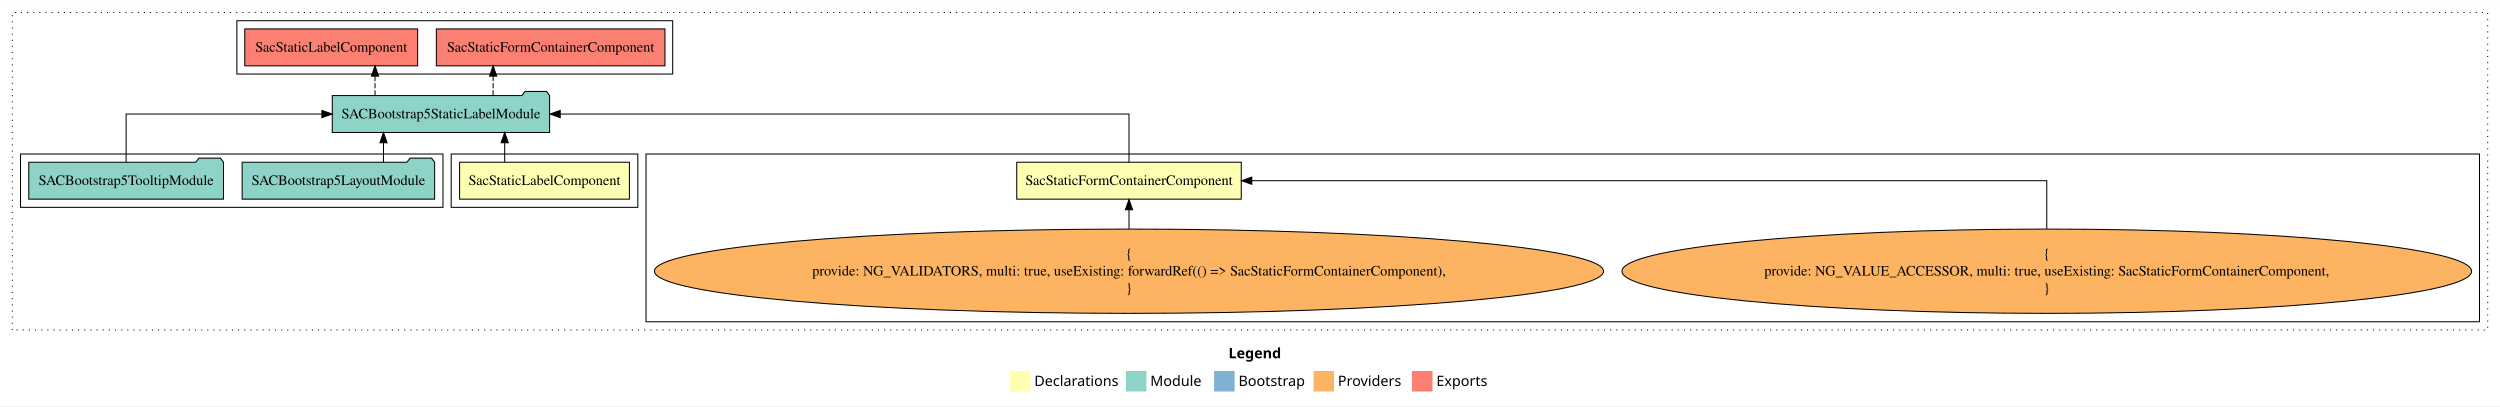
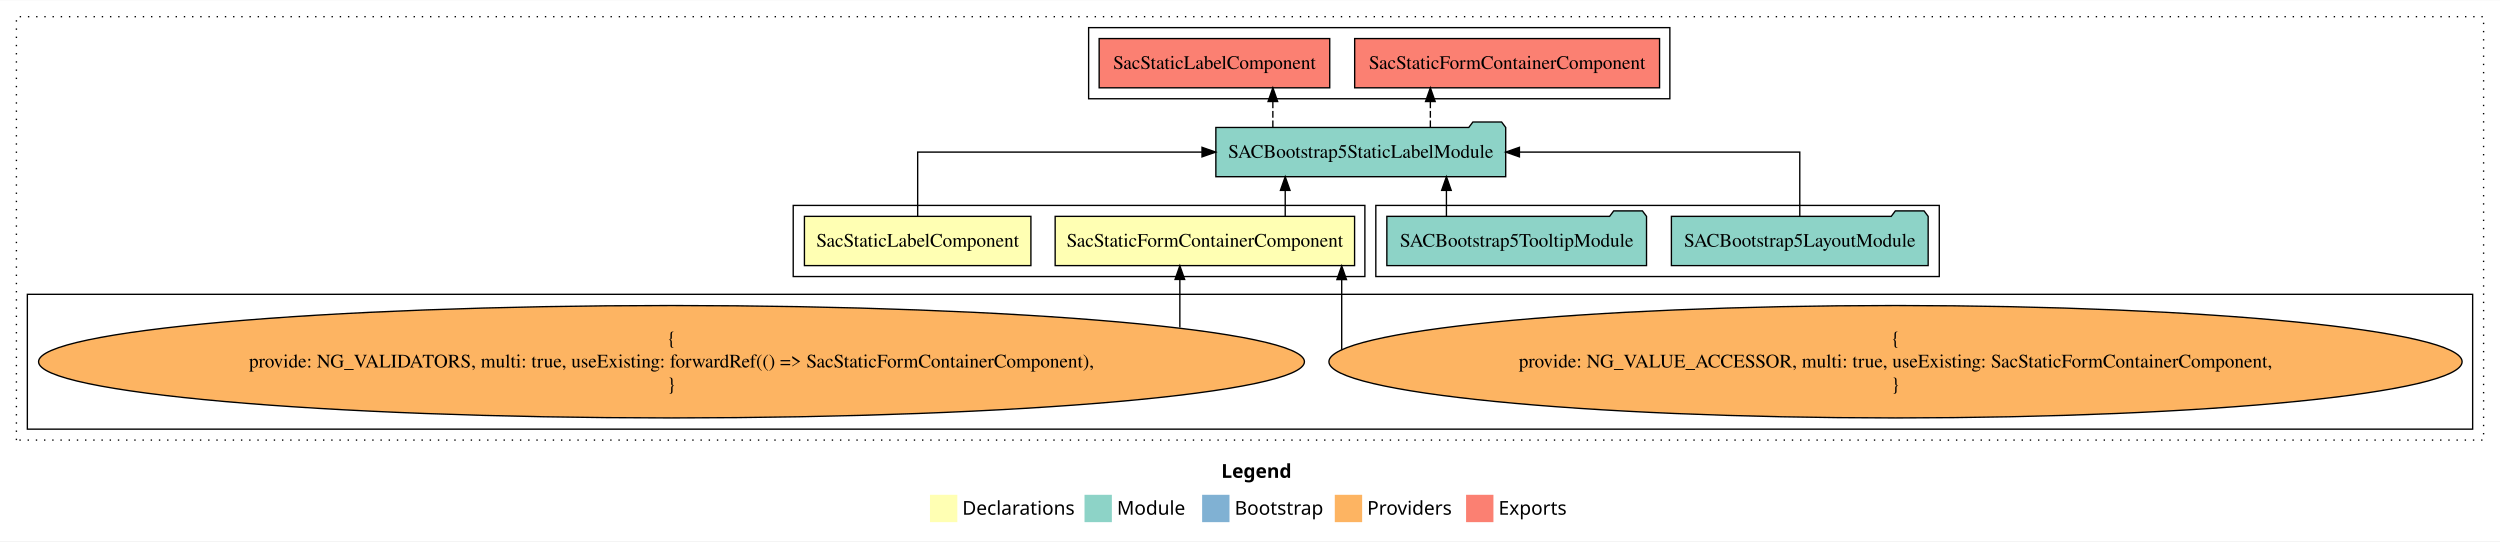
- <svg xmlns="http://www.w3.org/2000/svg" width="2438pt" height="396pt" viewBox="0.00 0.00 2438.00 395.59">
+ <svg xmlns="http://www.w3.org/2000/svg" width="1828pt" height="396pt" viewBox="0.00 0.00 1828.00 395.59">
  <g id="graph0" class="graph" transform="scale(1 1) rotate(0) translate(4 391.59)">
-     <polygon fill="white" stroke="transparent" points="-4,4 -4,-391.59 2434,-391.59 2434,4 -4,4" />
-     <text text-anchor="start" x="1194.01" y="-42.4" font-family="Times-12" font-weight="bold" font-size="14.00">Legend</text>
-     <polygon fill="#ffffb3" stroke="transparent" points="981,-10 981,-30 1001,-30 1001,-10 981,-10" />
-     <text text-anchor="start" x="1004.63" y="-15.4" font-family="Times-12" font-size="14.00">  Declarations</text>
-     <polygon fill="#8dd3c7" stroke="transparent" points="1094,-10 1094,-30 1114,-30 1114,-10 1094,-10" />
-     <text text-anchor="start" x="1117.73" y="-15.4" font-family="Times-12" font-size="14.00">  Module</text>
-     <polygon fill="#80b1d3" stroke="transparent" points="1180,-10 1180,-30 1200,-30 1200,-10 1180,-10" />
-     <text text-anchor="start" x="1203.78" y="-15.4" font-family="Times-12" font-size="14.00">  Bootstrap</text>
-     <polygon fill="#fdb462" stroke="transparent" points="1277,-10 1277,-30 1297,-30 1297,-10 1277,-10" />
-     <text text-anchor="start" x="1300.67" y="-15.4" font-family="Times-12" font-size="14.00">  Providers</text>
-     <polygon fill="#fb8072" stroke="transparent" points="1373,-10 1373,-30 1393,-30 1393,-10 1373,-10" />
-     <text text-anchor="start" x="1396.73" y="-15.4" font-family="Times-12" font-size="14.00">  Exports</text>
+     <polygon fill="white" stroke="transparent" points="-4,4 -4,-391.59 1824,-391.59 1824,4 -4,4" />
+     <text text-anchor="start" x="889.01" y="-42.4" font-family="Times-12" font-weight="bold" font-size="14.00">Legend</text>
+     <polygon fill="#ffffb3" stroke="transparent" points="676,-10 676,-30 696,-30 696,-10 676,-10" />
+     <text text-anchor="start" x="699.63" y="-15.4" font-family="Times-12" font-size="14.00">  Declarations</text>
+     <polygon fill="#8dd3c7" stroke="transparent" points="789,-10 789,-30 809,-30 809,-10 789,-10" />
+     <text text-anchor="start" x="812.73" y="-15.4" font-family="Times-12" font-size="14.00">  Module</text>
+     <polygon fill="#80b1d3" stroke="transparent" points="875,-10 875,-30 895,-30 895,-10 875,-10" />
+     <text text-anchor="start" x="898.78" y="-15.4" font-family="Times-12" font-size="14.00">  Bootstrap</text>
+     <polygon fill="#fdb462" stroke="transparent" points="972,-10 972,-30 992,-30 992,-10 972,-10" />
+     <text text-anchor="start" x="995.67" y="-15.4" font-family="Times-12" font-size="14.00">  Providers</text>
+     <polygon fill="#fb8072" stroke="transparent" points="1068,-10 1068,-30 1088,-30 1088,-10 1068,-10" />
+     <text text-anchor="start" x="1091.73" y="-15.4" font-family="Times-12" font-size="14.00">  Exports</text>
    <g id="clust1" class="cluster">
-       <polygon fill="none" stroke="black" stroke-dasharray="1,5" points="8,-70 8,-379.59 2422,-379.59 2422,-70 8,-70" />
+       <polygon fill="none" stroke="black" stroke-dasharray="1,5" points="8,-70 8,-379.59 1812,-379.59 1812,-70 8,-70" />
+     </g>
+     <g id="clust5" class="cluster">
+       <polygon fill="none" stroke="black" points="1002,-189.59 1002,-241.59 1414,-241.59 1414,-189.59 1002,-189.59" />
+     </g>
+     <g id="clust2" class="cluster">
+       <polygon fill="none" stroke="black" points="576,-189.59 576,-241.59 994,-241.59 994,-189.59 576,-189.59" />
    </g>
    <g id="clust6" class="cluster">
-       <polygon fill="none" stroke="black" points="227,-319.59 227,-371.59 652,-371.59 652,-319.59 227,-319.59" />
+       <polygon fill="none" stroke="black" points="792,-319.59 792,-371.59 1217,-371.59 1217,-319.59 792,-319.59" />
    </g>
    <g id="clust3" class="cluster">
-       <polygon fill="none" stroke="black" points="626,-78 626,-241.59 2414,-241.59 2414,-78 626,-78" />
-     </g>
-     <g id="clust2" class="cluster">
-       <polygon fill="none" stroke="black" points="436,-189.59 436,-241.59 618,-241.59 618,-189.59 436,-189.59" />
-     </g>
-     <g id="clust5" class="cluster">
-       <polygon fill="none" stroke="black" points="16,-189.59 16,-241.59 428,-241.59 428,-189.59 16,-189.59" />
+       <polygon fill="none" stroke="black" points="16,-78 16,-176.59 1804,-176.59 1804,-78 16,-78" />
    </g>
    <g id="node1" class="node">
-       <polygon fill="#ffffb3" stroke="black" points="1206.47,-233.59 987.53,-233.59 987.53,-197.59 1206.47,-197.59 1206.47,-233.59" />
-       <text text-anchor="middle" x="1097" y="-211.39" font-family="Times,serif" font-size="14.00">SacStaticFormContainerComponent</text>
+       <polygon fill="#ffffb3" stroke="black" points="986.47,-233.59 767.53,-233.59 767.53,-197.59 986.47,-197.59 986.47,-233.59" />
+       <text text-anchor="middle" x="877" y="-211.39" font-family="Times,serif" font-size="14.00">SacStaticFormContainerComponent</text>
    </g>
    <g id="node3" class="node">
-       <polygon fill="#8dd3c7" stroke="black" points="531.97,-298.59 528.97,-302.59 507.97,-302.59 504.97,-298.59 320.03,-298.59 320.03,-262.59 531.97,-262.59 531.97,-298.59" />
-       <text text-anchor="middle" x="426" y="-276.39" font-family="Times,serif" font-size="14.00">SACBootstrap5StaticLabelModule</text>
+       <polygon fill="#8dd3c7" stroke="black" points="1096.97,-298.59 1093.97,-302.59 1072.97,-302.59 1069.97,-298.59 885.03,-298.59 885.03,-262.59 1096.97,-262.59 1096.97,-298.59" />
+       <text text-anchor="middle" x="991" y="-276.39" font-family="Times,serif" font-size="14.00">SACBootstrap5StaticLabelModule</text>
    </g>
    <g id="edge1" class="edge">
-       <path fill="none" stroke="black" d="M1097,-233.7C1097,-252.93 1097,-280.59 1097,-280.59 1097,-280.59 542.32,-280.59 542.32,-280.59" />
-       <polygon fill="black" stroke="black" points="542.32,-277.09 532.32,-280.59 542.32,-284.09 542.32,-277.09" />
+       <path fill="none" stroke="black" d="M935.75,-233.7C935.75,-233.7 935.75,-252.58 935.75,-252.58" />
+       <polygon fill="black" stroke="black" points="932.25,-252.58 935.75,-262.58 939.25,-252.58 932.25,-252.58" />
    </g>
    <g id="node2" class="node">
-       <polygon fill="#ffffb3" stroke="black" points="609.8,-233.59 444.2,-233.59 444.2,-197.59 609.8,-197.59 609.8,-233.59" />
-       <text text-anchor="middle" x="527" y="-211.39" font-family="Times,serif" font-size="14.00">SacStaticLabelComponent</text>
+       <polygon fill="#ffffb3" stroke="black" points="749.8,-233.59 584.2,-233.59 584.2,-197.59 749.8,-197.59 749.8,-233.59" />
+       <text text-anchor="middle" x="667" y="-211.39" font-family="Times,serif" font-size="14.00">SacStaticLabelComponent</text>
    </g>
    <g id="edge4" class="edge">
-       <path fill="none" stroke="black" d="M488.17,-233.7C488.17,-233.7 488.17,-252.58 488.17,-252.58" />
-       <polygon fill="black" stroke="black" points="484.67,-252.58 488.17,-262.58 491.67,-252.58 484.67,-252.58" />
+       <path fill="none" stroke="black" d="M667,-233.7C667,-252.93 667,-280.59 667,-280.59 667,-280.59 874.91,-280.59 874.91,-280.59" />
+       <polygon fill="black" stroke="black" points="874.91,-284.09 884.91,-280.59 874.91,-277.09 874.91,-284.09" />
    </g>
    <g id="node8" class="node">
-       <polygon fill="#fb8072" stroke="black" points="644.47,-363.59 421.53,-363.59 421.53,-327.59 644.47,-327.59 644.47,-363.59" />
-       <text text-anchor="middle" x="533" y="-341.39" font-family="Times,serif" font-size="14.00">SacStaticFormContainerComponent </text>
+       <polygon fill="#fb8072" stroke="black" points="1209.47,-363.59 986.53,-363.59 986.53,-327.59 1209.47,-327.59 1209.47,-363.59" />
+       <text text-anchor="middle" x="1098" y="-341.39" font-family="Times,serif" font-size="14.00">SacStaticFormContainerComponent </text>
    </g>
    <g id="edge7" class="edge">
-       <path fill="none" stroke="black" stroke-dasharray="5,2" d="M476.88,-298.7C476.88,-298.7 476.88,-317.58 476.88,-317.58" />
-       <polygon fill="black" stroke="black" points="473.38,-317.58 476.88,-327.58 480.38,-317.58 473.38,-317.58" />
+       <path fill="none" stroke="black" stroke-dasharray="5,2" d="M1041.88,-298.7C1041.88,-298.7 1041.88,-317.58 1041.88,-317.58" />
+       <polygon fill="black" stroke="black" points="1038.38,-317.58 1041.88,-327.58 1045.38,-317.58 1038.38,-317.58" />
    </g>
    <g id="node9" class="node">
-       <polygon fill="#fb8072" stroke="black" points="403.3,-363.59 234.7,-363.59 234.7,-327.59 403.3,-327.59 403.3,-363.59" />
-       <text text-anchor="middle" x="319" y="-341.39" font-family="Times,serif" font-size="14.00">SacStaticLabelComponent </text>
+       <polygon fill="#fb8072" stroke="black" points="968.3,-363.59 799.7,-363.59 799.7,-327.59 968.3,-327.59 968.3,-363.59" />
+       <text text-anchor="middle" x="884" y="-341.39" font-family="Times,serif" font-size="14.00">SacStaticLabelComponent </text>
    </g>
    <g id="edge8" class="edge">
-       <path fill="none" stroke="black" stroke-dasharray="5,2" d="M361.71,-298.7C361.71,-298.7 361.71,-317.58 361.71,-317.58" />
-       <polygon fill="black" stroke="black" points="358.21,-317.58 361.71,-327.58 365.21,-317.58 358.21,-317.58" />
+       <path fill="none" stroke="black" stroke-dasharray="5,2" d="M926.71,-298.7C926.71,-298.7 926.71,-317.58 926.71,-317.58" />
+       <polygon fill="black" stroke="black" points="923.21,-317.58 926.71,-327.58 930.21,-317.58 923.21,-317.58" />
    </g>
    <g id="node4" class="node">
-       <ellipse fill="#fdb462" stroke="black" cx="1992" cy="-127.3" rx="414.29" ry="41.09" />
-       <text text-anchor="middle" x="1992" y="-139.9" font-family="Times,serif" font-size="14.00">{</text>
-       <text text-anchor="middle" x="1992" y="-123.1" font-family="Times,serif" font-size="14.00">    provide: NG_VALUE_ACCESSOR, multi: true, useExisting: SacStaticFormContainerComponent,</text>
-       <text text-anchor="middle" x="1992" y="-106.3" font-family="Times,serif" font-size="14.00">}</text>
+       <ellipse fill="#fdb462" stroke="black" cx="1382" cy="-127.3" rx="414.29" ry="41.09" />
+       <text text-anchor="middle" x="1382" y="-139.9" font-family="Times,serif" font-size="14.00">{</text>
+       <text text-anchor="middle" x="1382" y="-123.1" font-family="Times,serif" font-size="14.00">    provide: NG_VALUE_ACCESSOR, multi: true, useExisting: SacStaticFormContainerComponent,</text>
+       <text text-anchor="middle" x="1382" y="-106.3" font-family="Times,serif" font-size="14.00">}</text>
    </g>
    <g id="edge2" class="edge">
-       <path fill="none" stroke="black" d="M1992,-168.6C1992,-191.58 1992,-215.59 1992,-215.59 1992,-215.59 1216.74,-215.59 1216.74,-215.59" />
-       <polygon fill="black" stroke="black" points="1216.74,-212.09 1206.74,-215.59 1216.74,-219.09 1216.74,-212.09" />
+       <path fill="none" stroke="black" d="M977.05,-136.08C977.05,-136.08 977.05,-187.37 977.05,-187.37" />
+       <polygon fill="black" stroke="black" points="973.55,-187.37 977.05,-197.37 980.55,-187.37 973.55,-187.37" />
    </g>
    <g id="node5" class="node">
-       <ellipse fill="#fdb462" stroke="black" cx="1097" cy="-127.3" rx="462.8" ry="41.09" />
-       <text text-anchor="middle" x="1097" y="-139.9" font-family="Times,serif" font-size="14.00">{</text>
-       <text text-anchor="middle" x="1097" y="-123.1" font-family="Times,serif" font-size="14.00">    provide: NG_VALIDATORS, multi: true, useExisting: forwardRef(() =&gt; SacStaticFormContainerComponent),</text>
-       <text text-anchor="middle" x="1097" y="-106.3" font-family="Times,serif" font-size="14.00">}</text>
+       <ellipse fill="#fdb462" stroke="black" cx="487" cy="-127.3" rx="462.8" ry="41.09" />
+       <text text-anchor="middle" x="487" y="-139.9" font-family="Times,serif" font-size="14.00">{</text>
+       <text text-anchor="middle" x="487" y="-123.1" font-family="Times,serif" font-size="14.00">    provide: NG_VALIDATORS, multi: true, useExisting: forwardRef(() =&gt; SacStaticFormContainerComponent),</text>
+       <text text-anchor="middle" x="487" y="-106.3" font-family="Times,serif" font-size="14.00">}</text>
    </g>
    <g id="edge3" class="edge">
-       <path fill="none" stroke="black" d="M1097,-168.6C1097,-168.6 1097,-187.26 1097,-187.26" />
-       <polygon fill="black" stroke="black" points="1093.5,-187.26 1097,-197.26 1100.5,-187.26 1093.5,-187.26" />
+       <path fill="none" stroke="black" d="M858.71,-152.36C858.71,-152.36 858.71,-187.48 858.71,-187.48" />
+       <polygon fill="black" stroke="black" points="855.21,-187.48 858.71,-197.48 862.21,-187.48 855.21,-187.48" />
    </g>
    <g id="node6" class="node">
-       <polygon fill="#8dd3c7" stroke="black" points="419.87,-233.59 416.87,-237.59 395.87,-237.59 392.87,-233.59 232.13,-233.59 232.13,-197.59 419.87,-197.59 419.87,-233.59" />
-       <text text-anchor="middle" x="326" y="-211.39" font-family="Times,serif" font-size="14.00">SACBootstrap5LayoutModule</text>
+       <polygon fill="#8dd3c7" stroke="black" points="1405.87,-233.59 1402.87,-237.59 1381.87,-237.59 1378.87,-233.59 1218.13,-233.59 1218.13,-197.59 1405.87,-197.59 1405.87,-233.59" />
+       <text text-anchor="middle" x="1312" y="-211.39" font-family="Times,serif" font-size="14.00">SACBootstrap5LayoutModule</text>
    </g>
    <g id="edge5" class="edge">
-       <path fill="none" stroke="black" d="M369.98,-233.7C369.98,-233.7 369.98,-252.58 369.98,-252.58" />
-       <polygon fill="black" stroke="black" points="366.48,-252.58 369.98,-262.58 373.48,-252.58 366.48,-252.58" />
+       <path fill="none" stroke="black" d="M1312,-233.7C1312,-252.93 1312,-280.59 1312,-280.59 1312,-280.59 1107,-280.59 1107,-280.59" />
+       <polygon fill="black" stroke="black" points="1107,-277.09 1097,-280.59 1107,-284.09 1107,-277.09" />
    </g>
    <g id="node7" class="node">
-       <polygon fill="#8dd3c7" stroke="black" points="213.94,-233.59 210.94,-237.59 189.94,-237.59 186.94,-233.59 24.06,-233.59 24.06,-197.59 213.94,-197.59 213.94,-233.59" />
-       <text text-anchor="middle" x="119" y="-211.39" font-family="Times,serif" font-size="14.00">SACBootstrap5TooltipModule</text>
+       <polygon fill="#8dd3c7" stroke="black" points="1199.94,-233.59 1196.94,-237.59 1175.94,-237.59 1172.94,-233.59 1010.06,-233.59 1010.06,-197.59 1199.94,-197.59 1199.94,-233.59" />
+       <text text-anchor="middle" x="1105" y="-211.39" font-family="Times,serif" font-size="14.00">SACBootstrap5TooltipModule</text>
    </g>
    <g id="edge6" class="edge">
-       <path fill="none" stroke="black" d="M119,-233.7C119,-252.93 119,-280.59 119,-280.59 119,-280.59 309.92,-280.59 309.92,-280.59" />
-       <polygon fill="black" stroke="black" points="309.92,-284.09 319.92,-280.59 309.92,-277.09 309.92,-284.09" />
+       <path fill="none" stroke="black" d="M1053.63,-233.7C1053.63,-233.7 1053.63,-252.58 1053.63,-252.58" />
+       <polygon fill="black" stroke="black" points="1050.13,-252.58 1053.63,-262.58 1057.13,-252.58 1050.13,-252.58" />
    </g>
  </g>
</svg>
